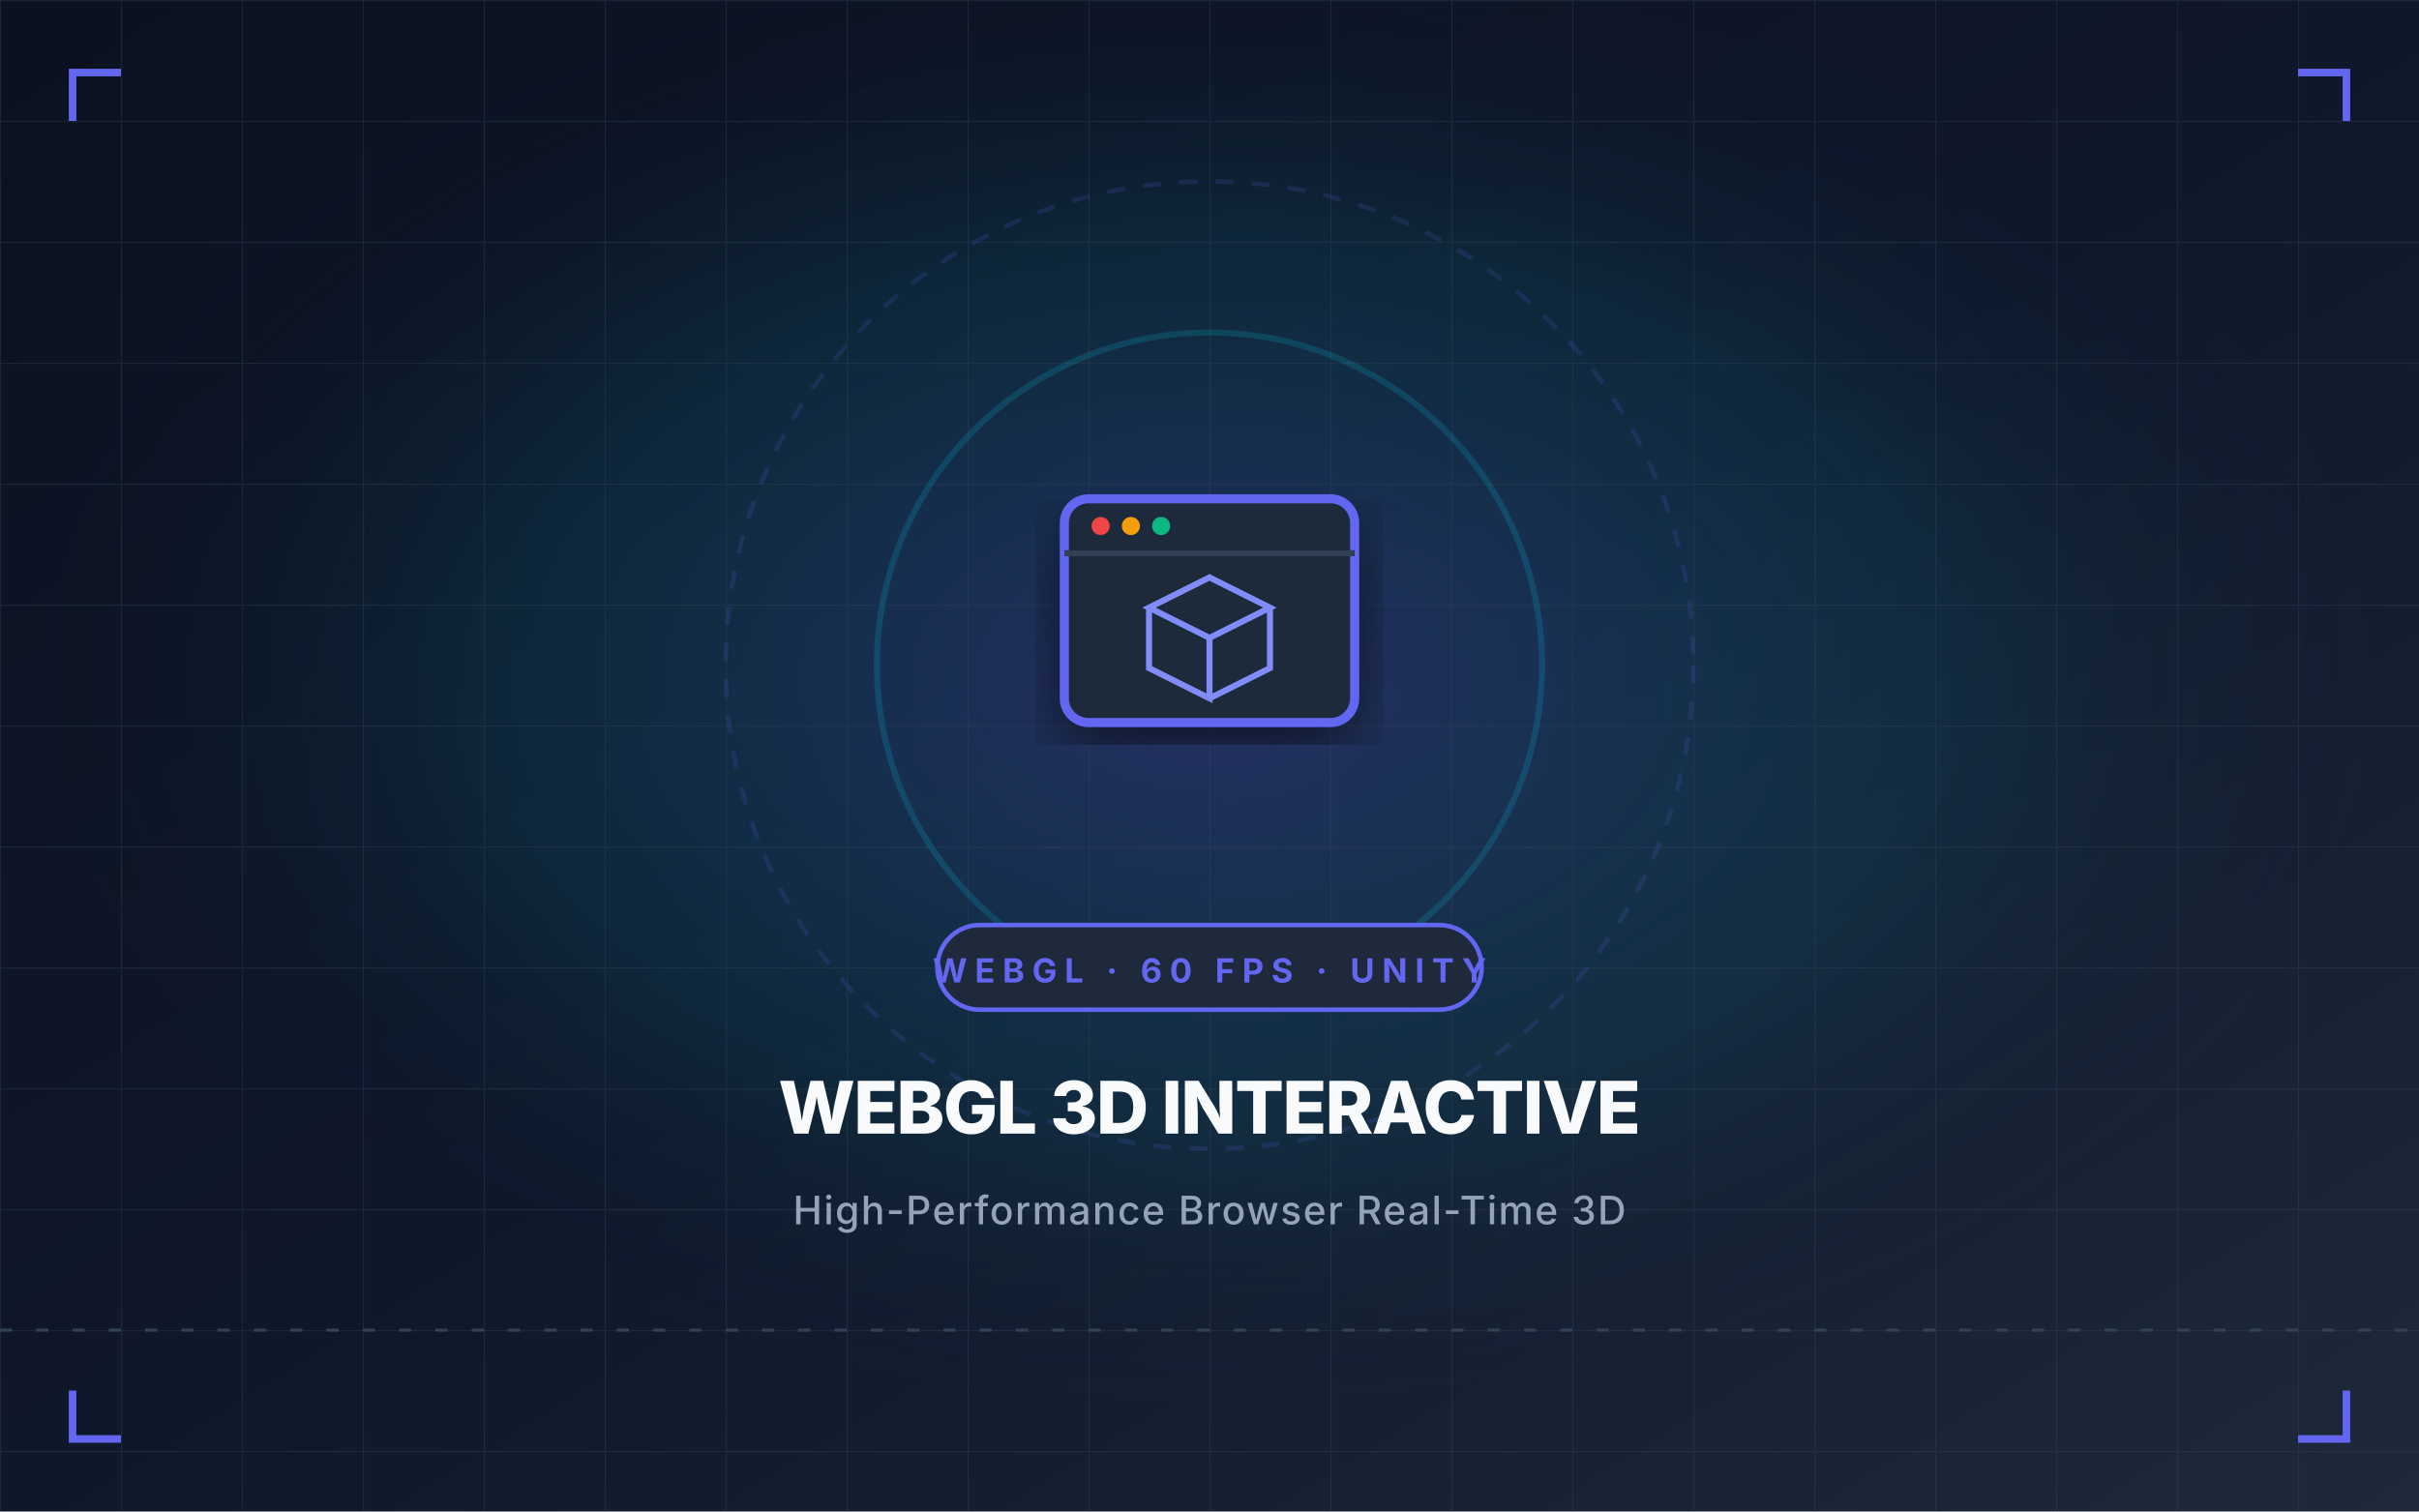
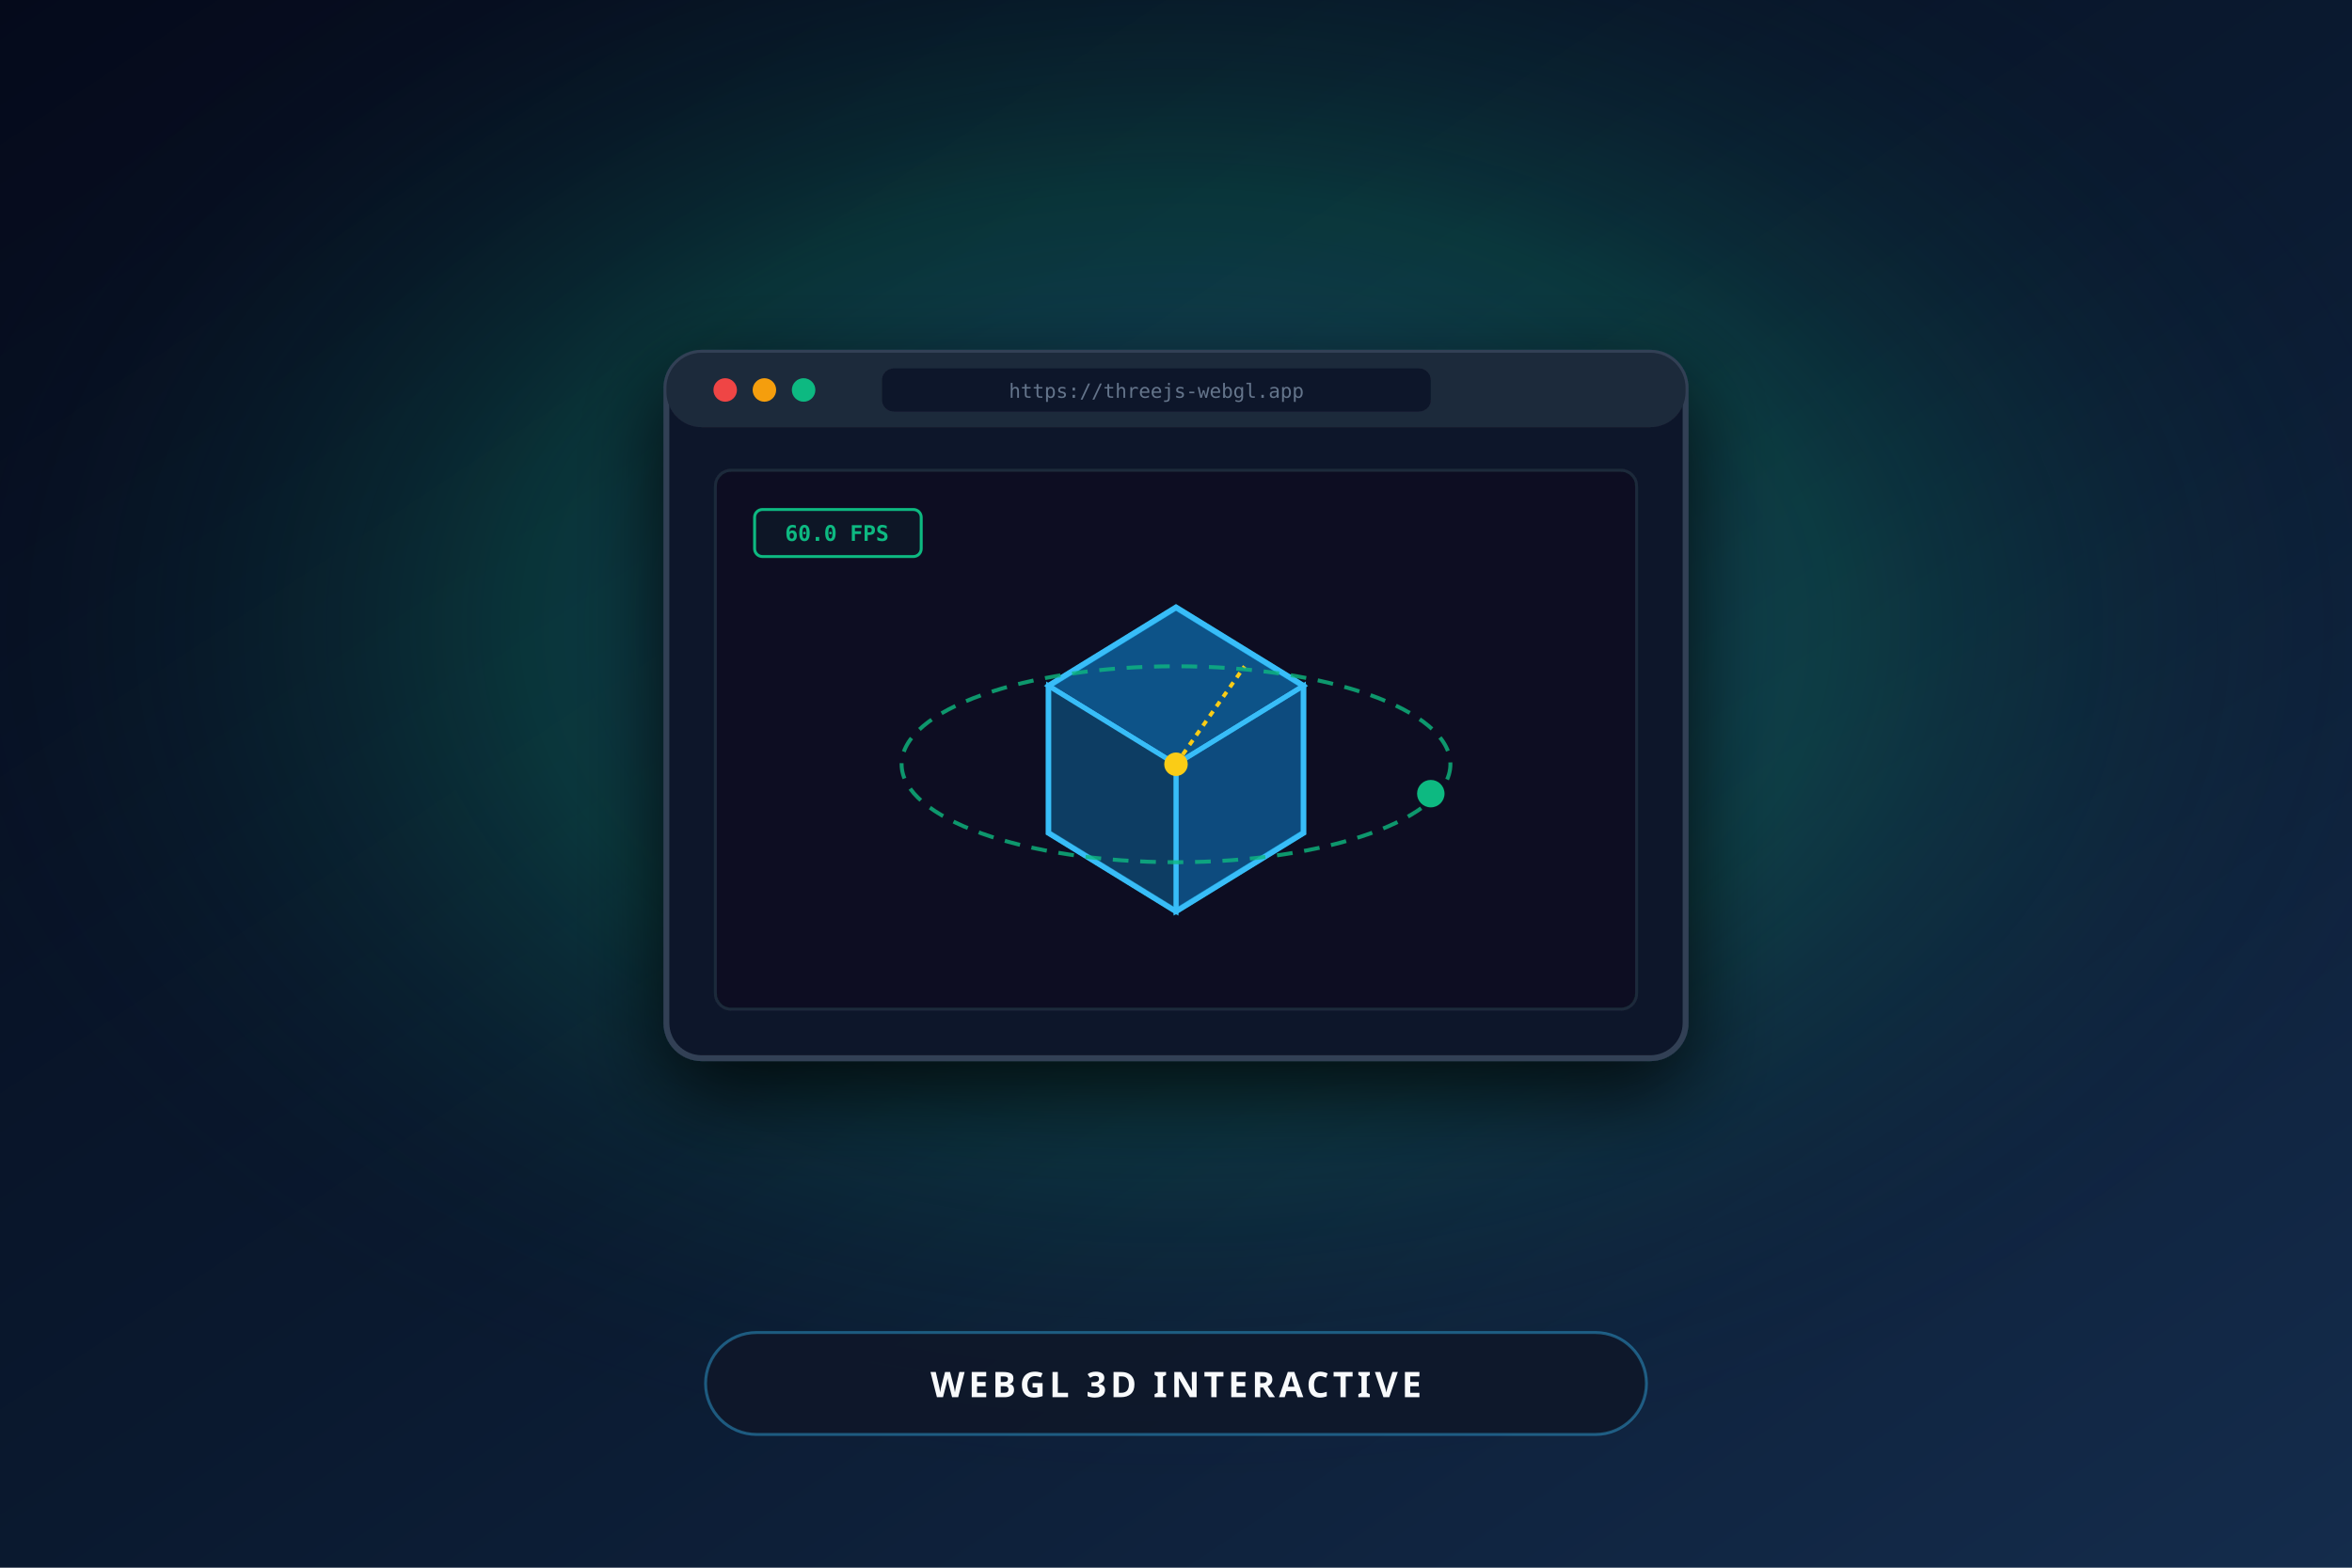
- <svg xmlns="http://www.w3.org/2000/svg" viewBox="0 0 800 500" width="100%" height="100%">
+ <svg xmlns="http://www.w3.org/2000/svg" viewBox="0 0 1200 800" width="100%" height="100%">
  <defs>
-     <linearGradient id="bgGrad" x1="0%" y1="0%" x2="100%" y2="100%">
-       <stop offset="0%" stop-color="#0b1120" />
-       <stop offset="50%" stop-color="#0f172a" />
-       <stop offset="100%" stop-color="#1e293b" />
+     <linearGradient id="bg" x1="0%" y1="0%" x2="100%" y2="100%">
+       <stop offset="0%" stop-color="#050a1b" />
+       <stop offset="50%" stop-color="#0a192f" />
+       <stop offset="100%" stop-color="#142c4c" />
    </linearGradient>
-     <radialGradient id="glow" cx="50%" cy="45%" r="50%">
-       <stop offset="0%" stop-color="#6366f1" stop-opacity="0.3" />
-       <stop offset="60%" stop-color="#06b6d4" stop-opacity="0.1" />
-       <stop offset="100%" stop-color="#0b1120" stop-opacity="0" />
+     <radialGradient id="browserGlow" cx="50%" cy="40%" r="55%">
+       <stop offset="0%" stop-color="#3b82f6" stop-opacity="0.35" />
+       <stop offset="50%" stop-color="#10b981" stop-opacity="0.2" />
+       <stop offset="100%" stop-color="#050a1b" stop-opacity="0" />
    </radialGradient>
-     <pattern id="grid" width="40" height="40" patternUnits="userSpaceOnUse">
-       <path d="M 40 0 L 0 0 0 40" fill="none" stroke="#334155" stroke-width="0.75" stroke-opacity="0.4" />
-     </pattern>
-     <filter id="shadow" x="-10%" y="-10%" width="120%" height="120%">
-       <feDropShadow dx="0" dy="8" stdDeviation="12" flood-color="#000000" flood-opacity="0.6" />
+     <filter id="shadow" x="-20%" y="-20%" width="140%" height="140%">
+       <feDropShadow dx="0" dy="16" stdDeviation="22" flood-color="#000000" flood-opacity="0.8" />
    </filter>
  </defs>
-   <rect width="800" height="500" fill="url(#bgGrad)" />
-   <rect width="800" height="500" fill="url(#glow)" />
-   <rect width="800" height="500" fill="url(#grid)" />
-   <line x1="0" y1="440" x2="800" y2="440" stroke="#334155" stroke-width="1" stroke-dasharray="4,8" />
-   <circle cx="400" cy="220" r="160" fill="none" stroke="#6366f1" stroke-opacity="0.15" stroke-width="1.5" stroke-dasharray="6,6" />
-   <circle cx="400" cy="220" r="110" fill="none" stroke="#06b6d4" stroke-opacity="0.2" stroke-width="2" />
-   <g transform="translate(400, 205)" filter="url(#shadow)">
-     <g transform="translate(-48, -40)">
-       <rect x="0" y="0" width="96" height="74" rx="8" fill="#1e293b" stroke="#6366f1" stroke-width="3" />
-       <line x1="0" y1="18" x2="96" y2="18" stroke="#334155" stroke-width="2" />
-       <circle cx="12" cy="9" r="3" fill="#ef4444" />
-       <circle cx="22" cy="9" r="3" fill="#f59e0b" />
-       <circle cx="32" cy="9" r="3" fill="#10b981" />
-       <path d="M 48 26 L 68 36 L 48 46 L 28 36 Z" fill="none" stroke="#818cf8" stroke-width="2" />
-       <path d="M 28 36 L 28 56 L 48 66 L 48 46" fill="none" stroke="#818cf8" stroke-width="2" />
-       <path d="M 68 36 L 68 56 L 48 66" fill="none" stroke="#818cf8" stroke-width="2" />
+   <rect width="1200" height="800" fill="url(#bg)" />
+   <rect width="1200" height="800" fill="url(#browserGlow)" />
+   <g transform="translate(600, 360)" filter="url(#shadow)">
+     <rect x="-260" y="-180" width="520" height="360" rx="18" fill="#0f172a" stroke="#334155" stroke-width="3" />
+     <rect x="-260" y="-180" width="520" height="38" rx="18" fill="#1e293b" />
+     <circle cx="-230" cy="-161" r="6" fill="#ef4444" />
+     <circle cx="-210" cy="-161" r="6" fill="#f59e0b" />
+     <circle cx="-190" cy="-161" r="6" fill="#10b981" />
+     <rect x="-150" y="-172" width="280" height="22" rx="6" fill="#0f172a" />
+     <text x="-10" y="-157" font-family="'JetBrains Mono', monospace" font-size="10" fill="#64748b" text-anchor="middle">https://threejs-webgl.app</text>
+     <rect x="-235" y="-120" width="470" height="275" rx="8" fill="#0b1120" stroke="#1e293b" stroke-width="1.5" />
+     <g transform="translate(0, 20)">
+       <polygon points="0,-70 65,-30 65,45 0,85 -65,45 -65,-30" fill="#1e3a8a" fill-opacity="0.4" stroke="#38bdf8" stroke-width="3" />
+       <polygon points="0,-70 65,-30 0,10 -65,-30" fill="#0284c7" fill-opacity="0.5" stroke="#38bdf8" stroke-width="2.5" />
+       <polygon points="0,10 65,-30 65,45 0,85" fill="#0369a1" fill-opacity="0.6" stroke="#38bdf8" stroke-width="2.5" />
+       <polygon points="0,10 -65,-30 -65,45 0,85" fill="#0c4a6e" fill-opacity="0.7" stroke="#38bdf8" stroke-width="2.5" />
+       <circle cx="0" cy="10" r="6" fill="#facc15" />
+       <line x1="0" y1="10" x2="35" y2="-40" stroke="#facc15" stroke-width="2" stroke-dasharray="3,3" />
+       <ellipse cx="0" cy="10" rx="140" ry="50" fill="none" stroke="#10b981" stroke-width="2" stroke-dasharray="8,6" opacity="0.8" />
+       <circle cx="130" cy="25" r="7" fill="#10b981" />
+     </g>
+     <g transform="translate(-215, -100)">
+       <rect x="0" y="0" width="85" height="24" rx="4" fill="#0f172a" fill-opacity="0.9" stroke="#10b981" stroke-width="1.5" />
+       <text x="42" y="16" font-family="'JetBrains Mono', monospace" font-size="11" font-weight="800" fill="#10b981" text-anchor="middle">60.0 FPS</text>
    </g>
  </g>
-   <g transform="translate(400, 320)">
-     <rect x="-90" y="-14" width="180" height="28" rx="14" fill="#1e293b" stroke="#6366f1" stroke-width="1.5" />
-     <text x="0" y="5" font-family="'Inter', -apple-system, sans-serif" font-size="11" font-weight="700" fill="#6366f1" text-anchor="middle" letter-spacing="2.5">WEBGL · 60 FPS · UNITY</text>
+   <g transform="translate(600, 710)">
+     <rect x="-240" y="-30" width="480" height="52" rx="26" fill="#0f172a" fill-opacity="0.92" stroke="rgba(56, 189, 248, 0.4)" stroke-width="1.5" />
+     <text x="0" y="3" font-family="'Montserrat', sans-serif" font-size="18" font-weight="900" fill="#f8fafc" text-anchor="middle" letter-spacing="2">WEBGL 3D INTERACTIVE</text>
  </g>
-   <text x="400" y="375" font-family="'Inter', -apple-system, sans-serif" font-size="24" font-weight="800" fill="#f8fafc" text-anchor="middle" letter-spacing="-0.5">WEBGL 3D INTERACTIVE</text>
-   <text x="400" y="405" font-family="'Inter', -apple-system, sans-serif" font-size="13" font-weight="500" fill="#94a3b8" text-anchor="middle" letter-spacing="0.5">High-Performance Browser Real-Time 3D</text>
-   <path d="M 24 40 L 24 24 L 40 24" fill="none" stroke="#6366f1" stroke-width="2.5" />
-   <path d="M 776 40 L 776 24 L 760 24" fill="none" stroke="#6366f1" stroke-width="2.5" />
-   <path d="M 24 460 L 24 476 L 40 476" fill="none" stroke="#6366f1" stroke-width="2.5" />
-   <path d="M 776 460 L 776 476 L 760 476" fill="none" stroke="#6366f1" stroke-width="2.5" />
</svg>
